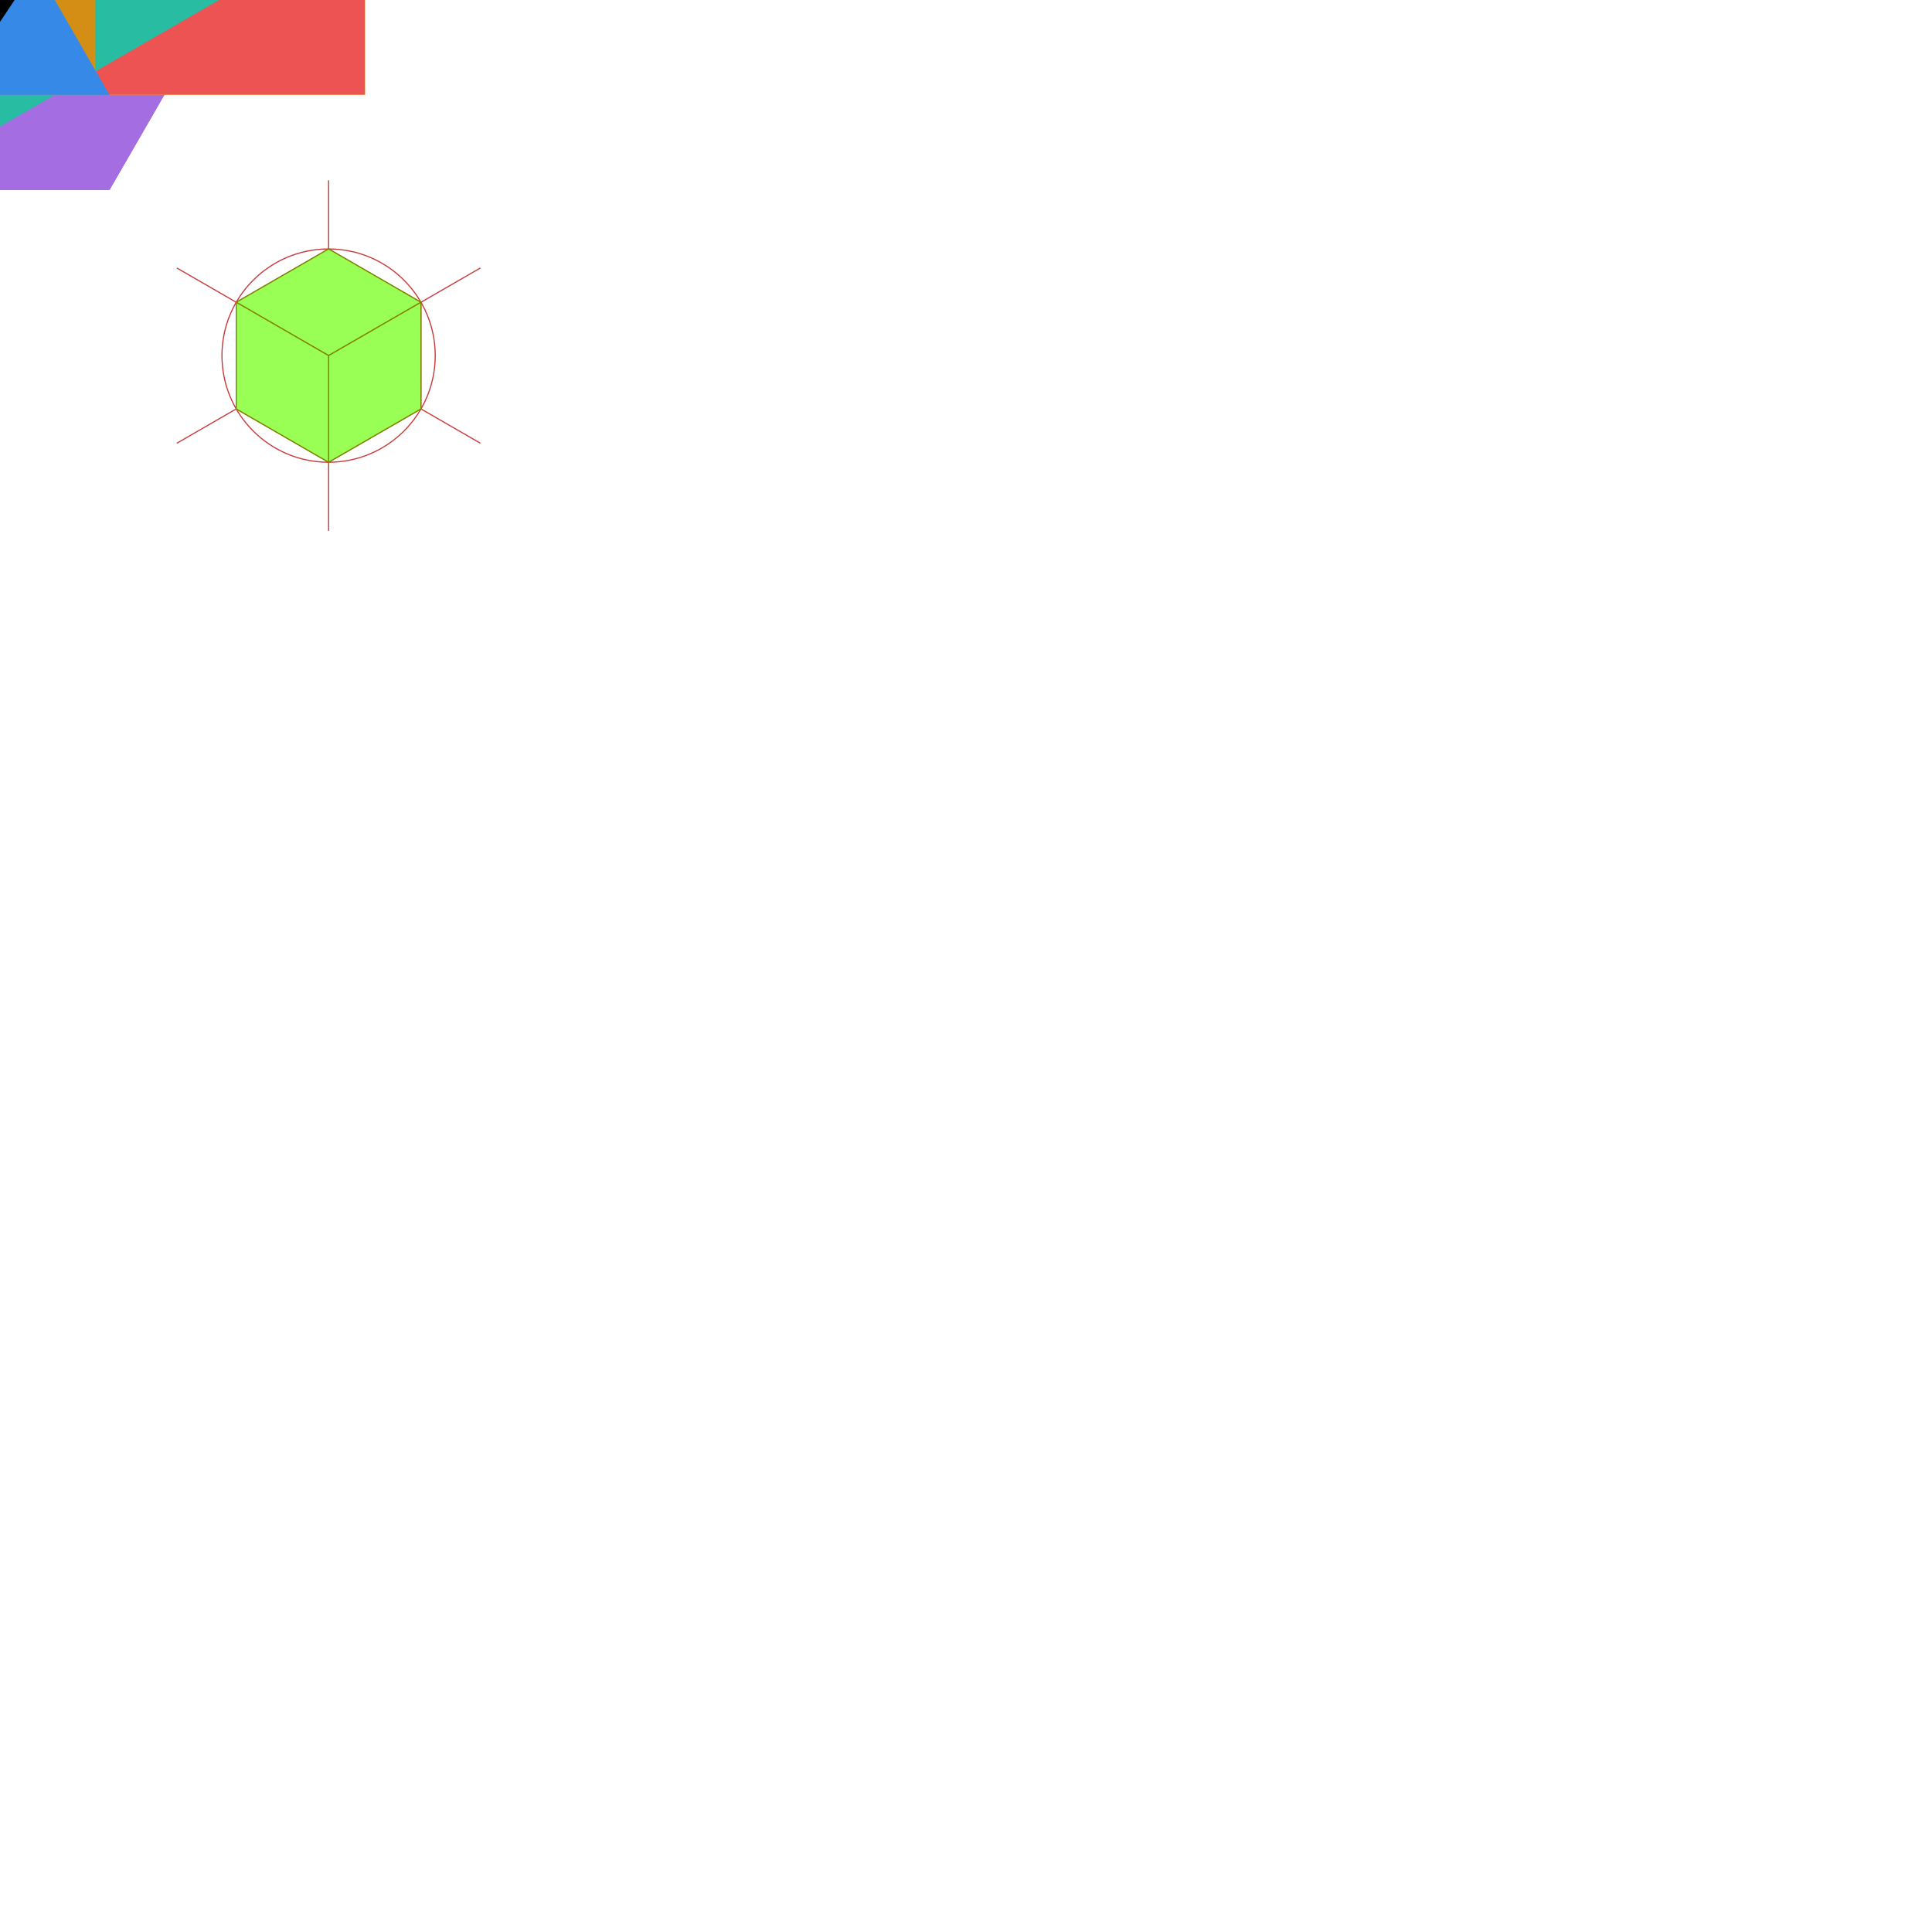
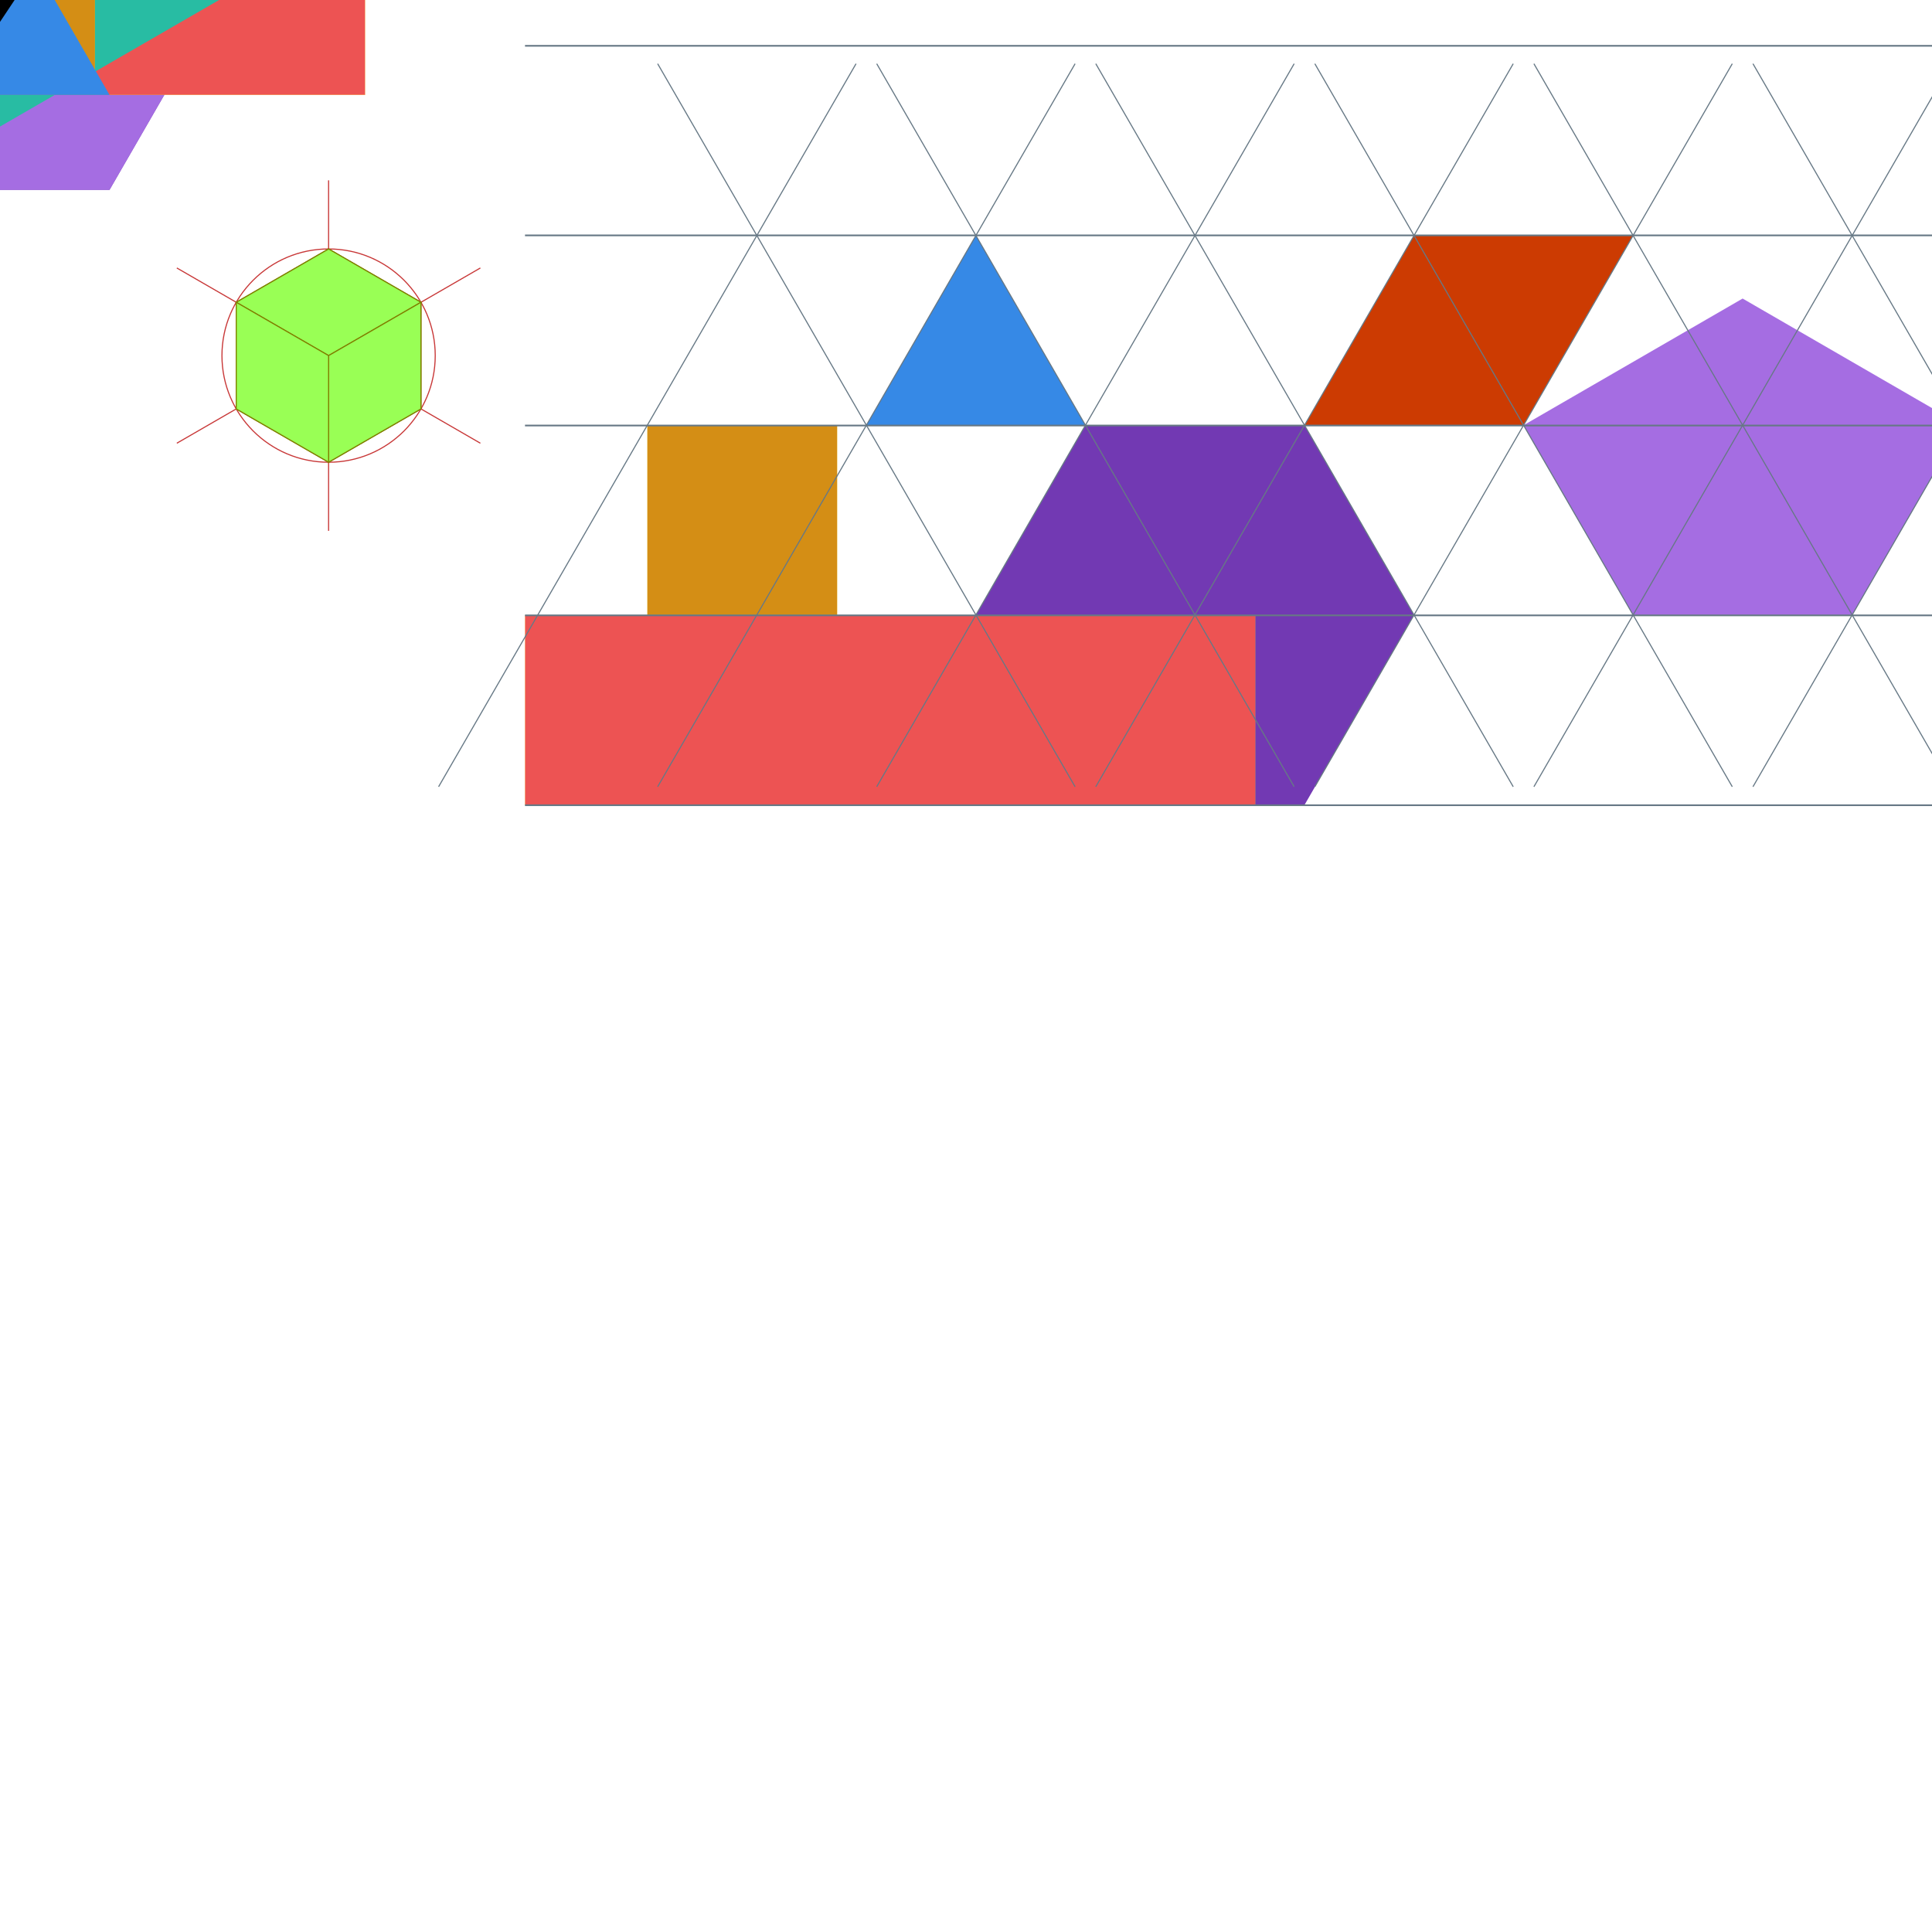
<svg xmlns="http://www.w3.org/2000/svg" width="1000" height="1000" viewBox="0 0 264.583 264.583" version="1.1" id="svg1" xml:space="preserve">
  <defs id="defs1" />
-   <g id="layer1">
-     <path id="path1" style="display:inline;fill:#7239b3;stroke-width:0.15" d="m 30 0 -15 26 -30 0 -15 -26 15 -26 30 0 z" />
-     <path style="display:inline;fill:#a56de2;stroke:none;stroke-width:0.15" d="M -30 0 0 -17.35 30 0 15 26 h -30 z" id="path8-3" />
-     <path id="path27" style="fill:#d35f5f;stroke:#ffff00;stroke-width:0.009" d="M -13 -13 H 13 V 13 H -13 Z" />
-     <path id="path26" style="fill:#ed5353;stroke:#ffff00;stroke-width:0.017" d="m -50 -13 h 100 v 26 h -100 z" />
-     <path style="fill:#cc3b02;stroke:none;stroke-width:0.15" d="m -22.5 13 15 -26 30 0 -15 26 z" id="path21" />
-     <path style="fill:#28bca3;stroke:none;stroke-width:0.356" d="M 0 17.333 -30 -0 0 -17.333 30 -0 Z" id="path15" />
-     <path id="square1" style="fill:#d48e15;stroke:#ffff00;stroke-width:0.009" d="M -13 -13 H 13 V 13 H -13 Z" />
-     <path style="fill:#3689e6;stroke:none;stroke-width:0;stroke-dasharray:none" d="M 0,-13 -15,13 h 30 z" id="triangle1" />
-     <path style="fill:#000000;stroke:none;stroke-width:0;stroke-dasharray:none" d="M 0,-3 -2,0 0,3 2,0 Z" id="path24" />
+   <g id="layer1" style="display:inline">
    <path style="fill:#71c837;stroke:#c83737;stroke-width:0.15" d="M 65.785,60.698 24.215,36.698" id="path6" />
    <path style="fill:#71c837;stroke:#c83737;stroke-width:0.15" d="M 24.215,60.698 65.785,36.698" id="path7" />
    <path style="fill:#71c837;stroke:#c83737;stroke-width:0.15" d="m 45,72.698 v -48" id="path8" />
    <circle style="fill:none;stroke:#c83737;stroke-width:0.15" id="path9" cx="-48.698" cy="45" r="14.604" transform="rotate(-90)" />
    <path style="fill:none;stroke:#808000;stroke-width:0.15" id="path10" d="M 11.604,41 4.302,53.647 H -10.302 L -17.604,41 l 7.302,-12.647 14.604,0 z" transform="rotate(-90,24.84904,20.84904)" />
    <path style="fill:#99ff55;stroke:#808000;stroke-width:0.15" d="M 45,48.698 32.353,41.396 45,34.094 57.647,41.396 Z" id="path11" />
    <path style="fill:#99ff55;stroke:#808000;stroke-width:0.15" d="M 57.647,56 45,63.302 V 48.698 l 12.647,-7.302 z" id="path12" />
    <path style="fill:#99ff55;stroke:#808000;stroke-width:0.15" d="m 45,48.698 10e-7,14.604 L 32.353,56 l 10e-7,-14.604 z" id="path13" />
+     <path style="fill:#3689e6;stroke:none;stroke-width:0;stroke-dasharray:none" d="m 133.648,32.235 -15,26 h 30 z" id="path30" />
+     <path id="path1-8" style="display:inline;fill:#7239b3;stroke-width:0.15" d="m 193.648,84.235 -15,26 h -30 l -15,-26 15,-26 h 30 z" />
+     <path id="path26-5" style="display:inline;fill:#ed5353;stroke:#ffff00;stroke-width:0.017" d="M 71.898,84.274 H 171.898 V 110.274 H 71.898 Z" />
+     <path style="display:inline;fill:#cc3b02;stroke:none;stroke-width:0.15" d="m 178.648,58.235 15,-26 h 30 l -15,26 z" id="path21-0" />
+     <path style="display:inline;fill:#28bca3;stroke:none;stroke-width:0.356" d="m 158.149,0 -30,-17.333 30,-17.333 30,17.333 z" id="path15-3" />
+     <path style="display:inline;fill:#a56de2;stroke:none;stroke-width:0.15" d="m 208.648,58.235 30,-17.35 30,17.35 -15,26 h -30 z" id="path49" />
+     <path id="square1-6" style="display:inline;fill:#d48e15;stroke:#ffff00;stroke-width:0.009" d="m 88.648,58.235 h 26 v 26 H 88.648 Z" />
+   </g>
+   <g id="layer4" style="display:inline">
+     <path id="path1" style="display:inline;fill:#7239b3;stroke-width:0.15" d="M 30,0 15,26 H -15 L -30,0 -15,-26 h 30 z" />
+     <path style="display:inline;fill:#a56de2;stroke:none;stroke-width:0.15" d="M -30,0 0,-17.35 30,0 15,26 h -30 z" id="path8-3" />
+     <path id="path27" style="fill:#d35f5f;stroke:#ffff00;stroke-width:0.009" d="M -13,-13 H 13 V 13 H -13 Z" />
+     <path id="path26" style="fill:#ed5353;stroke:#ffff00;stroke-width:0.017" d="M -50,-13 H 50 V 13 H -50 Z" />
+     <path style="fill:#cc3b02;stroke:none;stroke-width:0.15" d="m -22.5,13 15,-26 h 30 l -15,26 z" id="path21" />
+     <path style="fill:#28bca3;stroke:none;stroke-width:0.356" d="M 0,17.333 -30,0 0,-17.333 30,0 Z" id="path15" />
+     <path id="square1" style="fill:#d48e15;stroke:#ffff00;stroke-width:0.009" d="M -13,-13 H 13 V 13 H -13 Z" />
+     <path style="fill:#3689e6;stroke:none;stroke-width:0;stroke-dasharray:none" d="M 0,-13 -15,13 H 15 Z" id="triangle1" />
+     <path style="fill:#000000;stroke:none;stroke-width:0;stroke-dasharray:none" d="M 0,-3 -2,0 0,3 2,0 Z" id="path24" />
+   </g>
+   <g id="layer5">
+     <path style="display:inline;fill:#a56de2;stroke:#667885;stroke-width:0.15" d="M 60.065,107.743 117.232,8.727" id="path23" />
+     <path style="display:inline;fill:#a56de2;stroke:#667885;stroke-width:0.15" d="M 90.065,8.727 147.232,107.743" id="path36" />
+     <path style="display:inline;fill:#a56de2;stroke:#667885;stroke-width:0.228" d="m 71.898,32.235 265.206,1.1e-5" id="path41" />
+     <path style="display:inline;fill:#a56de2;stroke:#667885;stroke-width:0.228" d="m 71.898,6.274 265.206,1.1e-5" id="path42" />
+     <path style="display:inline;fill:#a56de2;stroke:#667885;stroke-width:0.228" d="m 71.898,58.274 265.206,1.1e-5" id="path46" />
+     <path style="display:inline;fill:#a56de2;stroke:#667885;stroke-width:0.228" d="m 71.898,84.274 265.206,1.1e-5" id="path47" />
+     <path style="display:inline;fill:#a56de2;stroke:#667885;stroke-width:0.228" d="m 71.898,110.274 265.206,1e-5" id="path48" />
+     <path style="display:inline;fill:#a56de2;stroke:#667885;stroke-width:0.15" d="M 90.065,107.743 147.232,8.727" id="path50" />
+     <path style="display:inline;fill:#a56de2;stroke:#667885;stroke-width:0.15" d="M 120.065,107.743 177.232,8.727" id="path51" />
+     <path style="display:inline;fill:#a56de2;stroke:#667885;stroke-width:0.15" d="M 150.065,107.743 207.232,8.727" id="path52" />
+     <path style="display:inline;fill:#a56de2;stroke:#667885;stroke-width:0.15" d="M 180.065,107.743 237.232,8.727" id="path53" />
+     <path style="display:inline;fill:#a56de2;stroke:#667885;stroke-width:0.15" d="M 210.065,107.743 267.232,8.727" id="path54" />
+     <path style="display:inline;fill:#a56de2;stroke:#667885;stroke-width:0.15" d="M 240.065,107.743 297.232,8.727" id="path55" />
+     <path style="display:inline;fill:#a56de2;stroke:#667885;stroke-width:0.15" d="M 120.065,8.727 177.232,107.743" id="path56" />
+     <path style="display:inline;fill:#a56de2;stroke:#667885;stroke-width:0.15" d="M 150.065,8.727 207.232,107.743" id="path57" />
+     <path style="display:inline;fill:#a56de2;stroke:#667885;stroke-width:0.15" d="M 180.065,8.727 237.232,107.743" id="path58" />
+     <path style="display:inline;fill:#a56de2;stroke:#667885;stroke-width:0.15" d="M 210.065,8.727 267.232,107.743" id="path59" />
+     <path style="display:inline;fill:#a56de2;stroke:#667885;stroke-width:0.15" d="M 240.065,8.727 297.232,107.743" id="path60" />
+     <path style="display:inline;fill:#a56de2;stroke:#667885;stroke-width:0.15" d="M 270.065,8.727 327.232,107.743" id="path61" />
  </g>
</svg>
